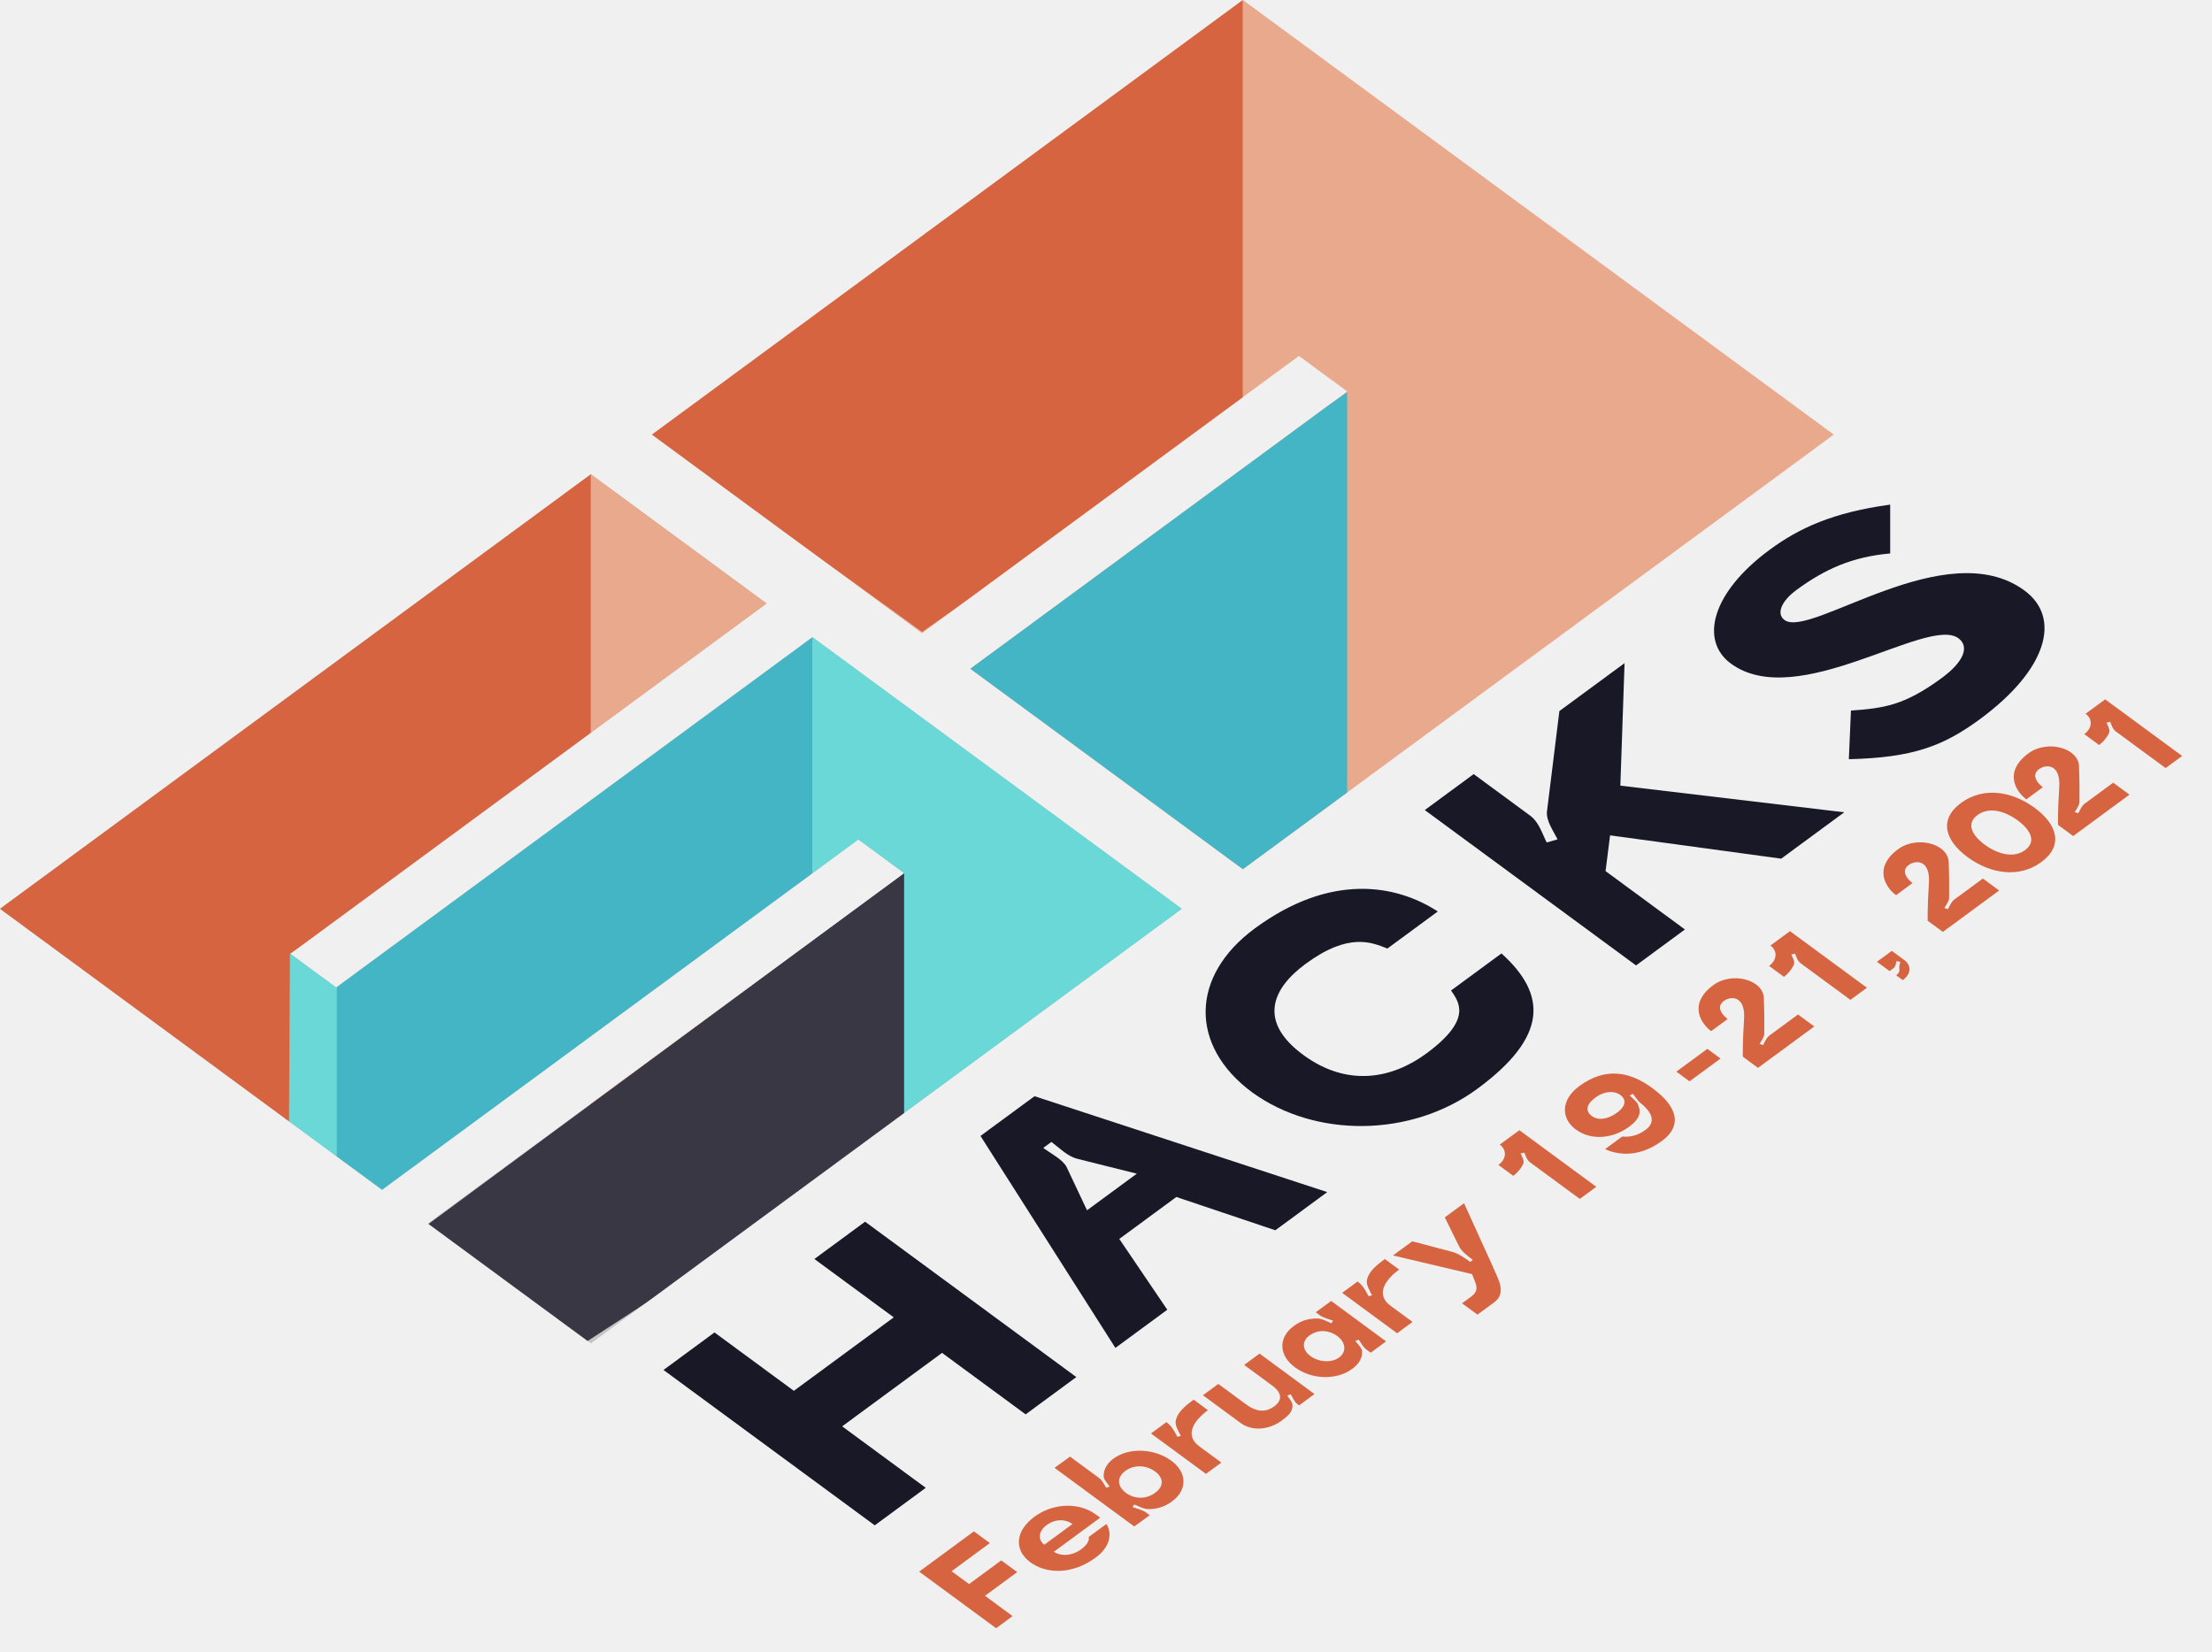
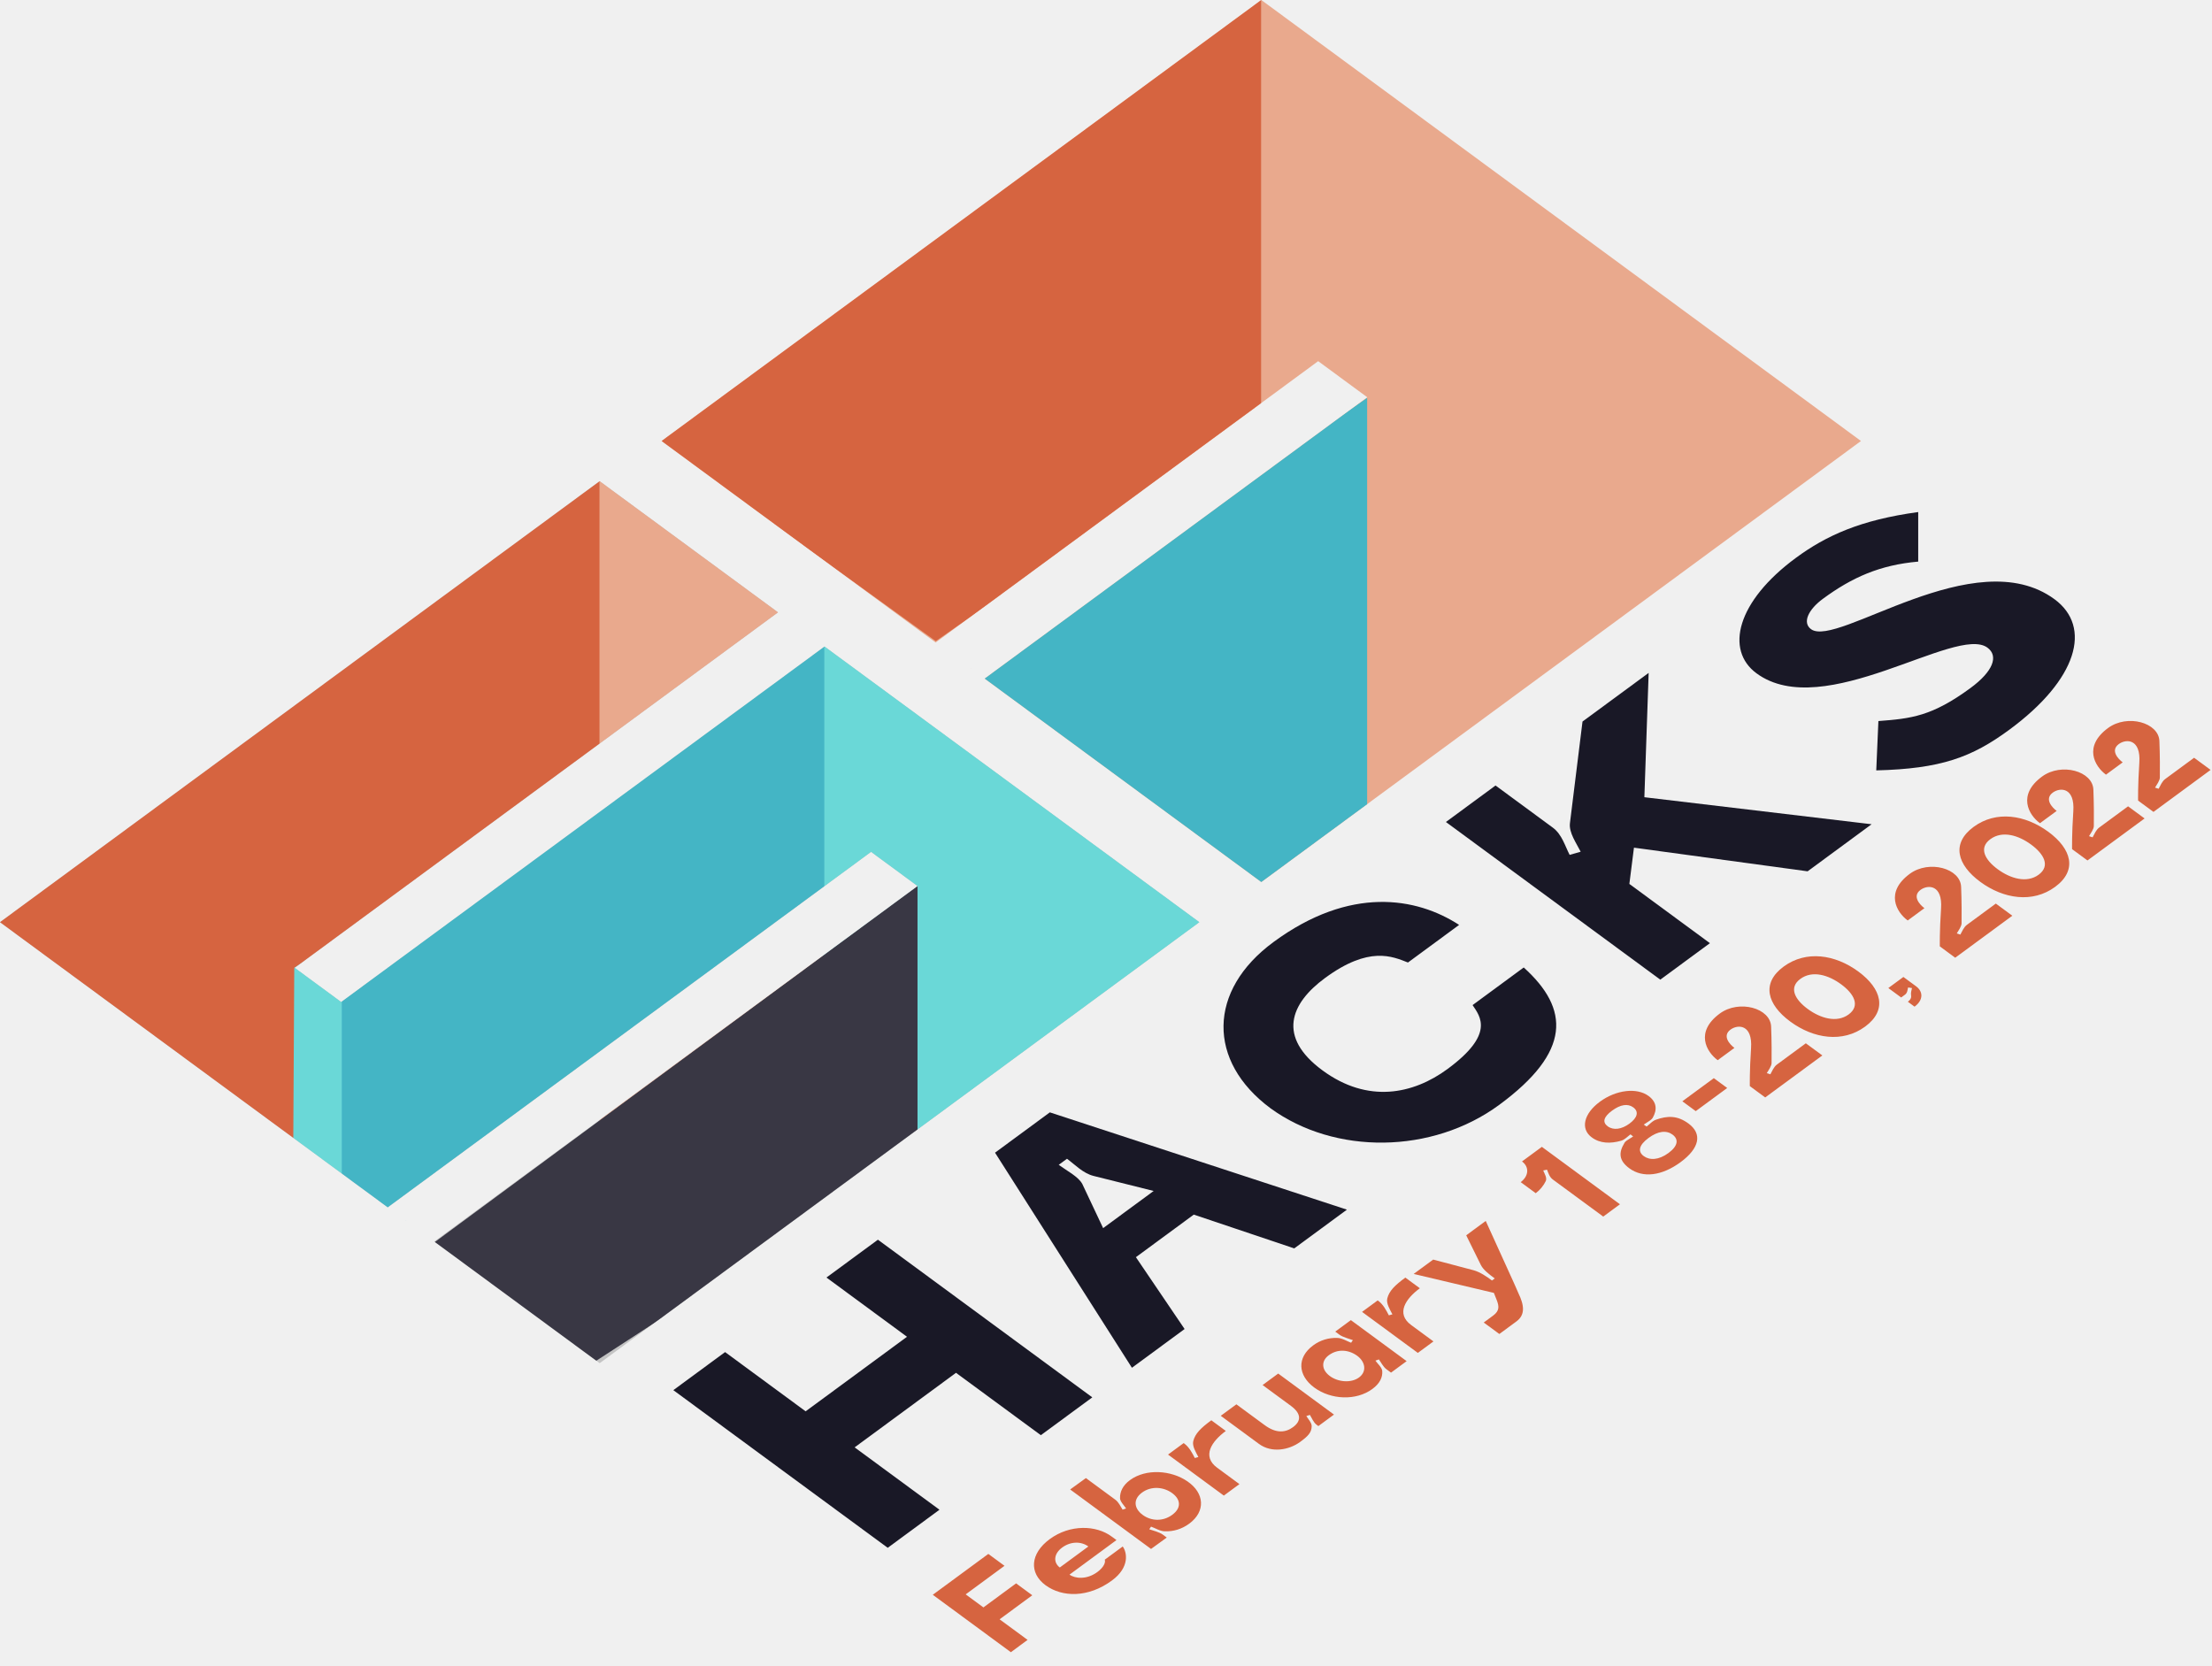
- <svg xmlns="http://www.w3.org/2000/svg" width="616" height="460" viewBox="0 0 616 460" fill="none">
-   <path fill-rule="evenodd" clip-rule="evenodd" d="M0 253.071L164.557 132.051L213.498 168.044L80.86 265.591L93.627 274.98L226.266 177.433L329.114 253.071L164.557 374.092L0 253.071ZM239.033 233.771L106.395 331.318L119.162 340.707L251.8 243.16L239.033 233.771Z" fill="#C4C4C4" />
-   <mask id="mask0" mask-type="alpha" maskUnits="userSpaceOnUse" x="0" y="132" width="330" height="243">
+ <svg xmlns="http://www.w3.org/2000/svg" width="607" height="457" viewBox="0 0 607 457" fill="none">
+   <g clip-path="url(#clip0_1820_583)">
    <path fill-rule="evenodd" clip-rule="evenodd" d="M0 253.071L164.557 132.051L213.498 168.044L80.86 265.591L93.627 274.98L226.266 177.433L329.114 253.071L164.557 374.092L0 253.071ZM239.033 233.771L106.395 331.318L119.162 340.707L251.8 243.16L239.033 233.771Z" fill="#C4C4C4" />
-   </mask>
-   <g mask="url(#mask0)">
-     <path d="M-24.074 256.724L165.01 126.887V208.773L93.79 260.413L93.79 351.889L-24.074 256.724Z" fill="#D66440" />
-     <path d="M80.749 265.577L225.195 175.944L226.198 257.093L80.248 353.364L80.749 265.577Z" fill="#6AD8D7" />
-     <path d="M291.901 221.683L164.508 127.624V309.471L223.691 270.003L291.901 221.683Z" fill="#E9A98D" />
-     <path d="M225.697 258.568V158.977L341.555 264.101L286.886 300.987L225.697 341.192V258.568Z" fill="#6AD8D7" />
-     <path d="M93.79 274.798L226.198 175.576V253.773L93.79 349.307L93.79 274.798Z" fill="#44B5C5" />
-     <path d="M113.35 345.25L251.777 243.076V316.11L113.35 406.111L113.35 345.25Z" fill="#393744" />
+     <mask id="mask0_1820_583" style="mask-type:alpha" maskUnits="userSpaceOnUse" x="0" y="132" width="330" height="243">
+       <path fill-rule="evenodd" clip-rule="evenodd" d="M0 253.071L164.557 132.051L213.498 168.044L80.86 265.591L93.627 274.98L226.266 177.433L329.114 253.071L164.557 374.092L0 253.071ZM239.033 233.771L106.395 331.318L119.162 340.707L251.8 243.16L239.033 233.771Z" fill="#C4C4C4" />
+     </mask>
+     <g mask="url(#mask0_1820_583)">
+       <path d="M-24.074 256.724L165.01 126.887V208.773L93.79 260.413L93.79 351.889L-24.074 256.724Z" fill="#D66440" />
+       <path d="M80.749 265.577L225.195 175.945L226.198 257.093L80.248 353.364L80.749 265.577Z" fill="#6AD8D7" />
+       <path d="M291.901 221.683L164.508 127.624V309.471L223.691 270.003L291.901 221.683Z" fill="#E9A98D" />
+       <path d="M225.697 258.568V158.977L341.555 264.101L286.886 300.987L225.697 341.192V258.568Z" fill="#6AD8D7" />
+       <path d="M93.79 274.798L226.198 175.576V253.773L93.79 349.307L93.79 274.798Z" fill="#44B5C5" />
+       <path d="M113.35 345.25L251.777 243.076V316.11L113.35 406.111L113.35 345.25Z" fill="#393744" />
+     </g>
+     <path fill-rule="evenodd" clip-rule="evenodd" d="M346.117 -2.0503e-05L181.561 121.021L346.117 242.042L510.674 121.021L346.117 -2.0503e-05ZM361.722 99.112L256.746 176.315L270.223 186.226L375.199 109.023L361.722 99.112Z" fill="#E9A98D" />
+     <mask id="mask1_1820_583" style="mask-type:alpha" maskUnits="userSpaceOnUse" x="181" y="0" width="330" height="243">
+       <path fill-rule="evenodd" clip-rule="evenodd" d="M346.117 -2.0503e-05L181.561 121.021L346.117 242.042L510.674 121.021L346.117 -2.0503e-05ZM361.722 99.112L256.746 176.315L270.223 186.226L375.199 109.023L361.722 99.112Z" fill="#C4C4C4" />
+     </mask>
+     <g mask="url(#mask1_1820_583)">
+       <path d="M258.298 189.592L375.158 109.182V232.38L345.066 243.076L258.298 189.592Z" fill="#44B5C5" />
+       <path d="M180.056 120.616L346.068 -3.689V113.608L256.793 175.944L180.056 120.616Z" fill="#D66440" />
+     </g>
+     <path d="M243.6 424.757L257.803 414.311L234.523 397.191L262.341 376.733L285.62 393.853L299.739 383.47L240.91 340.205L226.791 350.588L248.894 366.844L221.076 387.302L198.974 371.046L184.771 381.492L243.6 424.757Z" fill="#191826" />
+     <path d="M310.614 375.349L325.069 364.718L311.706 345.001L327.59 333.32L355.156 342.591L369.611 331.96L288.09 305.259L273.047 316.323L310.614 375.349ZM316.58 326.83L302.714 337.028L296.999 324.914C295.906 322.875 292.713 321.268 290.528 319.661L292.797 317.992C294.982 319.599 297.167 321.947 300.024 322.689L316.58 326.83Z" fill="#191826" />
+     <path d="M411.406 303.2C431.24 288.614 430.736 276.87 418.13 265.498L404.095 275.82C406.196 278.972 410.23 283.793 397.203 293.373C387.791 300.295 375.352 302.891 362.914 293.744C350.392 284.534 354.09 275.387 363.587 268.403C375.689 259.502 382.076 262.469 386.362 264.138L400.397 253.816C388.715 246.214 370.478 243.062 349.468 258.514C331.399 271.802 331.231 291.209 348.627 304.127C366.276 316.983 393.001 316.736 411.406 303.2Z" fill="#191826" />
+     <path d="M430.813 225.884C430.477 228.48 432.578 231.385 433.755 233.734L430.729 234.599C429.469 232.189 428.628 228.975 426.107 227.12L410.391 215.562L396.776 225.575L455.606 268.84L469.22 258.827L447.117 242.572L448.378 232.621L496.03 239.111L513.594 226.193L451.235 218.776L452.412 184.659L434.259 198.009L430.813 225.884Z" fill="#191826" />
+     <path d="M526.38 140.52C510.497 142.683 501.084 147.01 492.848 153.067C476.544 165.057 473.35 178.408 482.006 184.774C500.496 198.371 536.801 171.423 545.374 177.728C548.483 180.015 546.971 184.218 540.751 188.791C530.162 196.579 524.447 197.197 515.455 197.877L514.867 211.413C532.599 210.98 541.088 207.828 551.341 200.287C570.166 186.443 574.116 172.042 563.779 164.439C541.928 148.369 504.109 177.913 496.966 172.66C494.529 170.867 496.209 167.282 500.243 164.316C508.227 158.444 515.875 155.045 526.38 154.117V140.52Z" fill="#191826" />
+     <path d="M275.649 429.699L271.21 426.434L255.965 437.646L277.393 453.406L281.985 450.029L274.302 444.378L283.271 437.781L278.832 434.517L269.863 441.113L264.995 437.534L275.649 429.699ZM305.118 433.736C310.139 430.044 309.22 425.902 308.087 424.393L303.159 428.018C303.434 428.671 302.975 430.044 301.108 431.418C298.2 433.556 294.985 433.219 293.485 432.115L306.373 422.637C306.159 422.435 305.394 421.917 305.057 421.669C300.832 418.517 293.638 418.27 288.067 422.367C282.679 426.329 282.342 431.665 286.903 435.02C291.465 438.374 298.628 438.509 305.118 433.736ZM290.822 430.157C289.046 428.851 289.077 426.442 291.465 424.686C293.822 422.952 296.7 422.952 298.659 424.393L290.822 430.157ZM297.983 405.619L293.666 408.748L315.861 425.07L320.177 421.941L319.075 421.131C318.157 420.455 316.534 420.072 315.371 419.667L315.861 418.947C317.024 419.352 318.402 420.23 319.687 420.23C321.983 420.298 324.279 419.645 326.33 418.136C330.892 414.782 330.555 409.761 325.871 406.542C321.402 403.435 314.453 402.962 310.075 406.182C308.054 407.667 307.32 409.424 307.35 411.112C307.35 412.058 308.452 413.093 309.003 413.949L308.054 414.286C307.503 413.431 306.983 412.238 306.065 411.562L297.983 405.619ZM321.677 415.705C319.106 417.596 315.891 417.438 313.565 415.727C311.238 414.016 310.81 411.495 313.381 409.604C315.953 407.712 319.351 408.05 321.677 409.761C324.004 411.472 324.249 413.814 321.677 415.705ZM327.444 395.479C327.107 396.853 328.178 398.541 328.852 399.847L327.872 400.117C327.199 398.811 326.341 397.145 324.995 396.155L324.811 396.02L320.525 399.172L335.831 410.428L340.117 407.276L333.995 402.774C329.739 399.644 332.464 395.569 336.382 392.688L332.403 389.761C329.556 391.855 327.964 393.386 327.444 395.479ZM359.94 391.392C359.971 390.469 358.991 389.434 358.471 388.6L359.45 388.285C359.971 389.118 360.399 390.289 361.256 390.964L361.777 391.347L366.063 388.195L350.756 376.938L346.47 380.09L354.246 385.809C357.185 387.97 357.062 389.996 354.828 391.64C352.777 393.148 350.236 393.441 347.052 391.1L339.277 385.381L334.991 388.533L345.491 396.255C348.95 398.799 353.726 397.944 356.818 395.67C358.96 394.094 359.909 393.126 359.94 391.392ZM379.298 376.21C379.206 375.242 378.043 374.251 377.431 373.396L378.38 373.058C378.992 373.869 379.543 375.084 380.461 375.76L381.716 376.683L386.002 373.531L370.696 362.274L366.41 365.426L367.573 366.282C368.492 366.957 370.114 367.34 371.247 367.767L370.757 368.488C369.594 368.038 368.247 367.182 366.931 367.16C364.635 367.092 362.369 367.722 360.349 369.208C355.849 372.518 356.094 377.426 360.655 380.78C365.216 384.135 372.104 384.473 376.604 381.163C378.655 379.655 379.451 377.944 379.298 376.21ZM364.941 377.628C362.614 375.917 362.492 373.486 364.635 371.91C367.114 370.086 370.145 370.379 372.471 372.09C374.737 373.801 375.074 376.435 372.931 378.011C370.788 379.587 367.237 379.317 364.941 377.628ZM380.687 356.322C380.35 357.696 381.422 359.384 382.095 360.69L381.115 360.96C380.442 359.654 379.585 357.988 378.238 356.998L378.054 356.863L373.768 360.015L389.075 371.271L393.361 368.119L387.238 363.617C382.983 360.487 385.707 356.412 389.626 353.531L385.646 350.604C382.799 352.698 381.207 354.229 380.687 356.322ZM393.285 345.661L387.928 349.601L409.938 354.802L410.673 356.648C411.377 358.426 411.561 359.687 409.724 361.038L407.153 362.929L411.438 366.081L416.122 362.636C418.632 360.79 418.235 358.111 416.673 354.892C416.183 353.811 415.847 352.933 415.357 351.897L407.704 335.057L402.347 338.997L406.357 347.125C407.03 348.52 408.806 349.826 410.183 350.839L409.418 351.402C408.04 350.389 406.234 349.106 404.367 348.588L393.285 345.661ZM424.179 324.112C424.577 323.234 423.842 322.108 423.475 321.208L424.515 320.982C424.883 321.883 425.189 323.009 426.107 323.684L439.944 333.86L444.536 330.483L423.107 314.724L417.658 318.731C419.709 320.239 419.525 322.761 417.291 324.404L421.423 327.444C422.556 326.611 423.597 325.35 424.179 324.112ZM445.738 313.704C444.146 316.316 444.207 318.477 447.116 320.616C450.82 323.34 456.024 322.71 461.167 318.928C466.371 315.1 467.198 311.16 463.34 308.324C460.34 306.117 457.646 306.117 454.31 307.311C454.034 307.423 453.728 307.603 453.483 307.783C452.901 308.211 452.381 308.774 451.861 309.157L451.065 308.616C451.554 308.256 452.228 307.896 452.779 307.491C453.085 307.266 453.361 307.018 453.514 306.77C454.799 304.519 454.646 302.425 452.381 300.759C449.167 298.395 443.473 299.071 439.034 302.335C434.595 305.6 433.615 309.787 436.799 312.129C439.095 313.817 441.881 313.885 444.85 313.052C445.861 312.759 446.656 311.858 447.422 311.296L448.156 311.881C447.667 312.241 446.963 312.579 446.412 312.984C446.136 313.187 445.861 313.434 445.738 313.704ZM447.146 308.346C444.973 309.945 442.738 310.237 441.177 309.089C439.646 307.963 440.044 306.5 442.371 304.789C444.667 303.101 446.687 302.785 448.187 303.889C449.779 305.059 449.35 306.725 447.146 308.346ZM457.861 316.406C455.136 318.41 452.657 318.432 451.065 317.262C449.381 316.023 449.687 314.267 452.381 312.286C455.044 310.327 457.31 310.147 458.963 311.363C460.616 312.579 460.585 314.402 457.861 316.406ZM465.333 304.922L473.966 298.573L470.292 295.872L461.659 302.221L465.333 304.922ZM486.144 291.688C486.175 289.549 486.175 285.587 486.021 281.782C485.899 276.649 477.236 274.24 471.94 278.135C465.082 283.178 468.236 288.649 471.358 290.945L475.95 287.568C474.725 286.668 472.491 284.304 474.878 282.548C476.899 281.062 480.97 281.084 480.511 287.681C480.083 294.03 480.174 298.06 480.174 298.06L484.399 301.166L500.073 289.64L495.542 286.307L487.613 292.139C486.726 292.791 486.297 293.962 485.807 294.818L484.828 294.502C485.317 293.647 486.144 292.589 486.144 291.688ZM491.281 280.346C497.648 285.029 505.638 286.267 511.822 281.719C518.006 277.172 516.322 271.295 509.954 266.613C503.587 261.93 495.628 260.714 489.444 265.262C483.26 269.81 484.913 275.663 491.281 280.346ZM496.056 276.879C492.566 274.312 490.76 271.048 494.036 268.639C497.342 266.207 501.75 267.558 505.24 270.125C508.699 272.669 510.597 275.956 507.291 278.387C504.016 280.796 499.515 279.423 496.056 276.879ZM522.773 272.945C523.416 272.472 523.447 271.639 523.6 270.986L524.671 271.143C524.518 271.796 524.304 272.539 524.427 273.17C524.518 273.688 524.365 274.295 523.539 274.903L525.376 276.254C527.825 274.453 527.763 272.112 525.804 270.671L522.314 268.104L518.182 271.143L521.702 273.733L522.773 272.945ZM538.281 253.345C538.312 251.206 538.312 247.244 538.159 243.439C538.036 238.306 529.373 235.897 524.077 239.791C517.22 244.835 520.373 250.305 523.495 252.602L528.087 249.225C526.863 248.324 524.628 245.96 527.016 244.204C529.036 242.718 533.108 242.741 532.648 249.337C532.22 255.686 532.312 259.716 532.312 259.716L536.536 262.823L552.21 251.296L547.679 247.964L539.751 253.795C538.863 254.448 538.434 255.619 537.944 256.474L536.965 256.159C537.455 255.303 538.281 254.245 538.281 253.345ZM543.418 242.002C549.785 246.685 557.775 247.923 563.959 243.376C570.143 238.828 568.459 232.952 562.092 228.269C555.724 223.586 547.765 222.371 541.581 226.918C535.397 231.466 537.05 237.32 543.418 242.002ZM548.193 238.535C544.704 235.969 542.897 232.704 546.173 230.295C549.479 227.864 553.887 229.215 557.377 231.781C560.836 234.325 562.734 237.612 559.428 240.044C556.153 242.453 551.653 241.079 548.193 238.535ZM574.574 226.654C574.605 224.515 574.605 220.553 574.451 216.748C574.329 211.615 565.666 209.206 560.37 213.101C553.512 218.144 556.666 223.614 559.788 225.911L564.38 222.534C563.155 221.633 560.921 219.269 563.308 217.513C565.329 216.027 569.4 216.05 568.941 222.646C568.513 228.995 568.604 233.025 568.604 233.025L572.829 236.132L588.503 224.605L583.972 221.273L576.043 227.104C575.156 227.757 574.727 228.928 574.237 229.783L573.258 229.468C573.747 228.612 574.574 227.554 574.574 226.654ZM592.69 213.33C592.721 211.191 592.721 207.229 592.568 203.424C592.446 198.291 583.782 195.882 578.486 199.777C571.629 204.82 574.782 210.291 577.904 212.587L582.496 209.21C581.272 208.31 579.037 205.946 581.425 204.19C583.445 202.704 587.517 202.726 587.058 209.323C586.629 215.672 586.721 219.702 586.721 219.702L590.945 222.808L606.619 211.281L602.089 207.949L594.16 213.781C593.272 214.433 592.843 215.604 592.354 216.46L591.374 216.144C591.864 215.289 592.69 214.231 592.69 213.33Z" fill="#D66440" />
  </g>
-   <path fill-rule="evenodd" clip-rule="evenodd" d="M346.117 -5.10206e-05L181.561 121.021L346.117 242.042L510.674 121.021L346.117 -5.10206e-05ZM361.722 99.112L256.746 176.315L270.223 186.226L375.199 109.023L361.722 99.112Z" fill="#E9A98D" />
-   <mask id="mask1" mask-type="alpha" maskUnits="userSpaceOnUse" x="181" y="0" width="330" height="243">
-     <path fill-rule="evenodd" clip-rule="evenodd" d="M346.117 -5.10206e-05L181.561 121.021L346.117 242.042L510.674 121.021L346.117 -5.10206e-05ZM361.722 99.112L256.746 176.315L270.223 186.226L375.199 109.023L361.722 99.112Z" fill="#C4C4C4" />
-   </mask>
-   <g mask="url(#mask1)">
-     <path d="M258.297 189.592L375.158 109.181V232.38L345.065 243.076L258.297 189.592Z" fill="#44B5C5" />
-     <path d="M180.056 120.616L346.068 -3.689V113.608L256.793 175.944L180.056 120.616Z" fill="#D66440" />
-   </g>
-   <path d="M243.6 424.757L257.803 414.311L234.523 397.191L262.341 376.733L285.62 393.853L299.739 383.47L240.91 340.205L226.791 350.588L248.894 366.844L221.076 387.302L198.974 371.046L184.771 381.492L243.6 424.757Z" fill="#191826" />
-   <path d="M310.614 375.349L325.069 364.718L311.706 345.001L327.59 333.32L355.156 342.591L369.611 331.96L288.09 305.259L273.047 316.323L310.614 375.349ZM316.58 326.83L302.714 337.028L296.999 324.914C295.906 322.875 292.713 321.268 290.528 319.661L292.797 317.992C294.982 319.599 297.167 321.947 300.024 322.689L316.58 326.83Z" fill="#191826" />
-   <path d="M411.406 303.2C431.24 288.614 430.736 276.87 418.13 265.498L404.095 275.82C406.196 278.972 410.23 283.793 397.203 293.373C387.791 300.295 375.352 302.891 362.914 293.744C350.392 284.534 354.09 275.387 363.587 268.403C375.689 259.502 382.076 262.469 386.362 264.138L400.397 253.816C388.715 246.214 370.478 243.062 349.468 258.514C331.399 271.802 331.231 291.209 348.627 304.127C366.276 316.983 393.001 316.736 411.406 303.2Z" fill="#191826" />
-   <path d="M430.813 225.884C430.477 228.48 432.578 231.385 433.755 233.734L430.729 234.599C429.469 232.189 428.628 228.975 426.107 227.12L410.391 215.562L396.776 225.575L455.606 268.84L469.22 258.827L447.117 242.572L448.378 232.621L496.03 239.111L513.594 226.193L451.235 218.776L452.412 184.659L434.259 198.009L430.813 225.884Z" fill="#191826" />
-   <path d="M526.38 140.52C510.496 142.683 501.084 147.01 492.848 153.067C476.544 165.057 473.35 178.408 482.006 184.774C500.496 198.371 536.801 171.423 545.374 177.728C548.483 180.015 546.971 184.218 540.751 188.791C530.162 196.579 524.447 197.197 515.455 197.877L514.867 211.413C532.599 210.98 541.088 207.828 551.341 200.287C570.166 186.443 574.116 172.042 563.779 164.439C541.928 148.369 504.109 177.913 496.966 172.66C494.529 170.867 496.209 167.282 500.243 164.316C508.227 158.444 515.875 155.045 526.38 154.117V140.52Z" fill="#191826" />
-   <path d="M275.649 429.699L271.21 426.434L255.965 437.646L277.394 453.406L281.985 450.029L274.302 444.378L283.271 437.781L278.832 434.517L269.863 441.113L264.995 437.534L275.649 429.699Z" fill="#D66440" />
-   <path d="M305.118 433.736C310.139 430.044 309.22 425.902 308.087 424.393L303.159 428.018C303.434 428.671 302.975 430.044 301.108 431.418C298.2 433.556 294.985 433.219 293.485 432.115L306.373 422.637C306.159 422.435 305.394 421.917 305.057 421.669C300.832 418.517 293.638 418.27 288.067 422.367C282.679 426.329 282.342 431.665 286.904 435.02C291.465 438.374 298.628 438.509 305.118 433.736ZM290.822 430.157C289.046 428.851 289.077 426.442 291.465 424.686C293.822 422.952 296.7 422.952 298.659 424.393L290.822 430.157Z" fill="#D66440" />
-   <path d="M297.983 405.619L293.667 408.748L315.861 425.07L320.177 421.941L319.075 421.131C318.157 420.455 316.534 420.072 315.371 419.667L315.861 418.947C317.024 419.352 318.402 420.23 319.687 420.23C321.983 420.298 324.279 419.645 326.33 418.136C330.892 414.782 330.555 409.761 325.871 406.542C321.402 403.435 314.453 402.962 310.075 406.182C308.054 407.667 307.32 409.423 307.35 411.112C307.35 412.058 308.452 413.093 309.003 413.949L308.054 414.286C307.503 413.431 306.983 412.238 306.065 411.562L297.983 405.619ZM321.677 415.705C319.106 417.596 315.891 417.438 313.565 415.727C311.238 414.016 310.81 411.495 313.381 409.604C315.953 407.712 319.351 408.05 321.677 409.761C324.004 411.472 324.249 413.814 321.677 415.705Z" fill="#D66440" />
-   <path d="M327.444 395.479C327.107 396.853 328.178 398.541 328.852 399.847L327.872 400.117C327.199 398.811 326.342 397.145 324.995 396.155L324.811 396.02L320.525 399.172L335.831 410.428L340.117 407.276L333.995 402.774C329.74 399.644 332.464 395.569 336.382 392.688L332.403 389.761C329.556 391.855 327.964 393.385 327.444 395.479Z" fill="#D66440" />
-   <path d="M359.94 391.392C359.971 390.469 358.991 389.433 358.471 388.6L359.45 388.285C359.971 389.118 360.399 390.289 361.256 390.964L361.777 391.347L366.063 388.195L350.756 376.938L346.471 380.09L354.246 385.809C357.185 387.97 357.063 389.996 354.828 391.64C352.777 393.148 350.236 393.441 347.052 391.099L339.277 385.381L334.991 388.533L345.491 396.255C348.95 398.799 353.726 397.944 356.818 395.67C358.961 394.094 359.909 393.126 359.94 391.392Z" fill="#D66440" />
-   <path d="M379.298 376.21C379.206 375.242 378.043 374.251 377.431 373.396L378.38 373.058C378.992 373.869 379.543 375.084 380.461 375.76L381.716 376.683L386.002 373.531L370.696 362.274L366.41 365.426L367.573 366.282C368.492 366.957 370.114 367.34 371.247 367.767L370.757 368.488C369.594 368.038 368.247 367.182 366.931 367.16C364.635 367.092 362.369 367.722 360.349 369.208C355.849 372.518 356.094 377.426 360.655 380.78C365.216 384.135 372.104 384.473 376.604 381.163C378.655 379.655 379.451 377.944 379.298 376.21ZM364.941 377.628C362.614 375.917 362.492 373.486 364.635 371.91C367.114 370.086 370.145 370.379 372.471 372.09C374.737 373.801 375.074 376.435 372.931 378.011C370.788 379.587 367.237 379.317 364.941 377.628Z" fill="#D66440" />
-   <path d="M380.687 356.322C380.35 357.696 381.422 359.384 382.095 360.69L381.115 360.96C380.442 359.654 379.585 357.988 378.238 356.998L378.054 356.863L373.768 360.014L389.075 371.271L393.361 368.119L387.238 363.617C382.983 360.487 385.707 356.412 389.626 353.531L385.646 350.604C382.799 352.698 381.207 354.228 380.687 356.322Z" fill="#D66440" />
-   <path d="M393.285 345.661L387.928 349.601L409.939 354.802L410.673 356.648C411.377 358.426 411.561 359.687 409.724 361.038L407.153 362.929L411.439 366.081L416.122 362.636C418.633 360.79 418.235 358.111 416.673 354.892C416.183 353.811 415.847 352.933 415.357 351.897L407.704 335.057L402.347 338.997L406.357 347.125C407.03 348.52 408.806 349.826 410.183 350.839L409.418 351.402C408.041 350.389 406.234 349.106 404.367 348.588L393.285 345.661Z" fill="#D66440" />
-   <path d="M424.179 324.112C424.577 323.234 423.842 322.108 423.475 321.207L424.515 320.982C424.883 321.883 425.189 323.009 426.107 323.684L439.944 333.86L444.536 330.483L423.107 314.724L417.658 318.731C419.709 320.239 419.526 322.761 417.291 324.404L421.424 327.444C422.556 326.611 423.597 325.35 424.179 324.112Z" fill="#D66440" />
-   <path d="M456.085 307.446C455.718 306.59 454.493 305.78 453.82 305.014L454.738 304.609C455.381 305.352 455.963 306.455 456.789 307.108C460.432 310.012 461.014 312.601 458.228 314.65C455.626 316.564 453.177 316.654 451.769 316.474L446.993 319.986C450.146 321.494 456.146 322.62 462.82 317.712C468.116 313.817 467.81 308.639 460.126 302.988C453.85 298.373 447.085 297.089 439.799 302.448C434.473 306.365 434.809 311.566 438.789 314.492C443.442 317.915 449.534 316.811 453.636 313.795C456.912 311.386 457.034 309.584 456.085 307.446ZM451.248 304.924C452.871 306.117 452.932 307.918 450.33 309.832C447.728 311.746 445.065 312.083 443.289 310.778C441.483 309.449 441.667 307.558 444.269 305.645C446.871 303.731 449.595 303.708 451.248 304.924Z" fill="#D66440" />
-   <path d="M470.505 301.119L479.138 294.77L475.464 292.068L466.831 298.417L470.505 301.119Z" fill="#D66440" />
-   <path d="M491.316 287.885C491.346 285.746 491.346 281.783 491.193 277.979C491.071 272.846 482.408 270.437 477.112 274.331C470.254 279.374 473.407 284.845 476.53 287.142L481.122 283.765C479.897 282.864 477.663 280.5 480.05 278.744C482.071 277.258 486.142 277.281 485.683 283.877C485.255 290.226 485.346 294.256 485.346 294.256L489.571 297.363L505.245 285.836L500.714 282.504L492.785 288.335C491.897 288.988 491.469 290.159 490.979 291.014L490 290.699C490.489 289.843 491.316 288.785 491.316 287.885Z" fill="#D66440" />
-   <path d="M499.544 268.685C499.942 267.807 499.208 266.681 498.84 265.781L499.881 265.556C500.249 266.456 500.555 267.582 501.473 268.257L515.31 278.433L519.902 275.056L498.473 259.297L493.024 263.304C495.075 264.813 494.891 267.334 492.657 268.978L496.789 272.017C497.922 271.184 498.963 269.923 499.544 268.685Z" fill="#D66440" />
-   <path d="M527.288 269.625C527.931 269.152 527.961 268.319 528.114 267.666L529.186 267.824C529.033 268.476 528.818 269.219 528.941 269.85C529.033 270.368 528.88 270.975 528.053 271.583L529.89 272.934C532.339 271.133 532.278 268.792 530.318 267.351L526.828 264.784L522.696 267.824L526.216 270.413L527.288 269.625Z" fill="#D66440" />
-   <path d="M542.795 250.025C542.826 247.886 542.826 243.924 542.673 240.119C542.55 234.986 533.887 232.577 528.591 236.472C521.734 241.515 524.887 246.985 528.009 249.282L532.601 245.905C531.377 245.004 529.142 242.64 531.53 240.884C533.55 239.398 537.622 239.421 537.163 246.017C536.734 252.366 536.826 256.396 536.826 256.396L541.05 259.503L556.724 247.976L552.193 244.644L544.265 250.475C543.377 251.128 542.948 252.299 542.459 253.154L541.479 252.839C541.969 251.983 542.795 250.925 542.795 250.025Z" fill="#D66440" />
-   <path d="M547.932 238.682C554.3 243.365 562.289 244.604 568.473 240.056C574.657 235.508 572.973 229.632 566.606 224.949C560.238 220.266 552.279 219.051 546.095 223.598C539.912 228.146 541.565 234 547.932 238.682ZM552.708 235.215C549.218 232.649 547.412 229.384 550.687 226.975C553.993 224.544 558.402 225.895 561.891 228.461C565.351 231.005 567.249 234.292 563.943 236.724C560.667 239.133 556.167 237.759 552.708 235.215Z" fill="#D66440" />
-   <path d="M579.088 223.334C579.119 221.195 579.119 217.233 578.966 213.428C578.843 208.295 570.18 205.886 564.884 209.781C558.027 214.824 561.18 220.294 564.302 222.591L568.894 219.214C567.67 218.313 565.435 215.949 567.823 214.193C569.843 212.707 573.915 212.73 573.455 219.326C573.027 225.675 573.119 229.705 573.119 229.705L577.343 232.812L593.017 221.285L588.486 217.953L580.558 223.784C579.67 224.437 579.241 225.608 578.751 226.463L577.772 226.148C578.262 225.293 579.088 224.234 579.088 223.334Z" fill="#D66440" />
-   <path d="M587.317 204.134C587.715 203.256 586.98 202.131 586.613 201.23L587.653 201.005C588.021 201.905 588.327 203.031 589.245 203.707L603.082 213.883L607.674 210.506L586.245 194.746L580.796 198.753C582.847 200.262 582.664 202.783 580.429 204.427L584.562 207.466C585.694 206.633 586.735 205.373 587.317 204.134Z" fill="#D66440" />
+   <defs>
+     <clipPath id="clip0_1820_583">
+       <rect width="607" height="457" fill="white" />
+     </clipPath>
+   </defs>
</svg>
